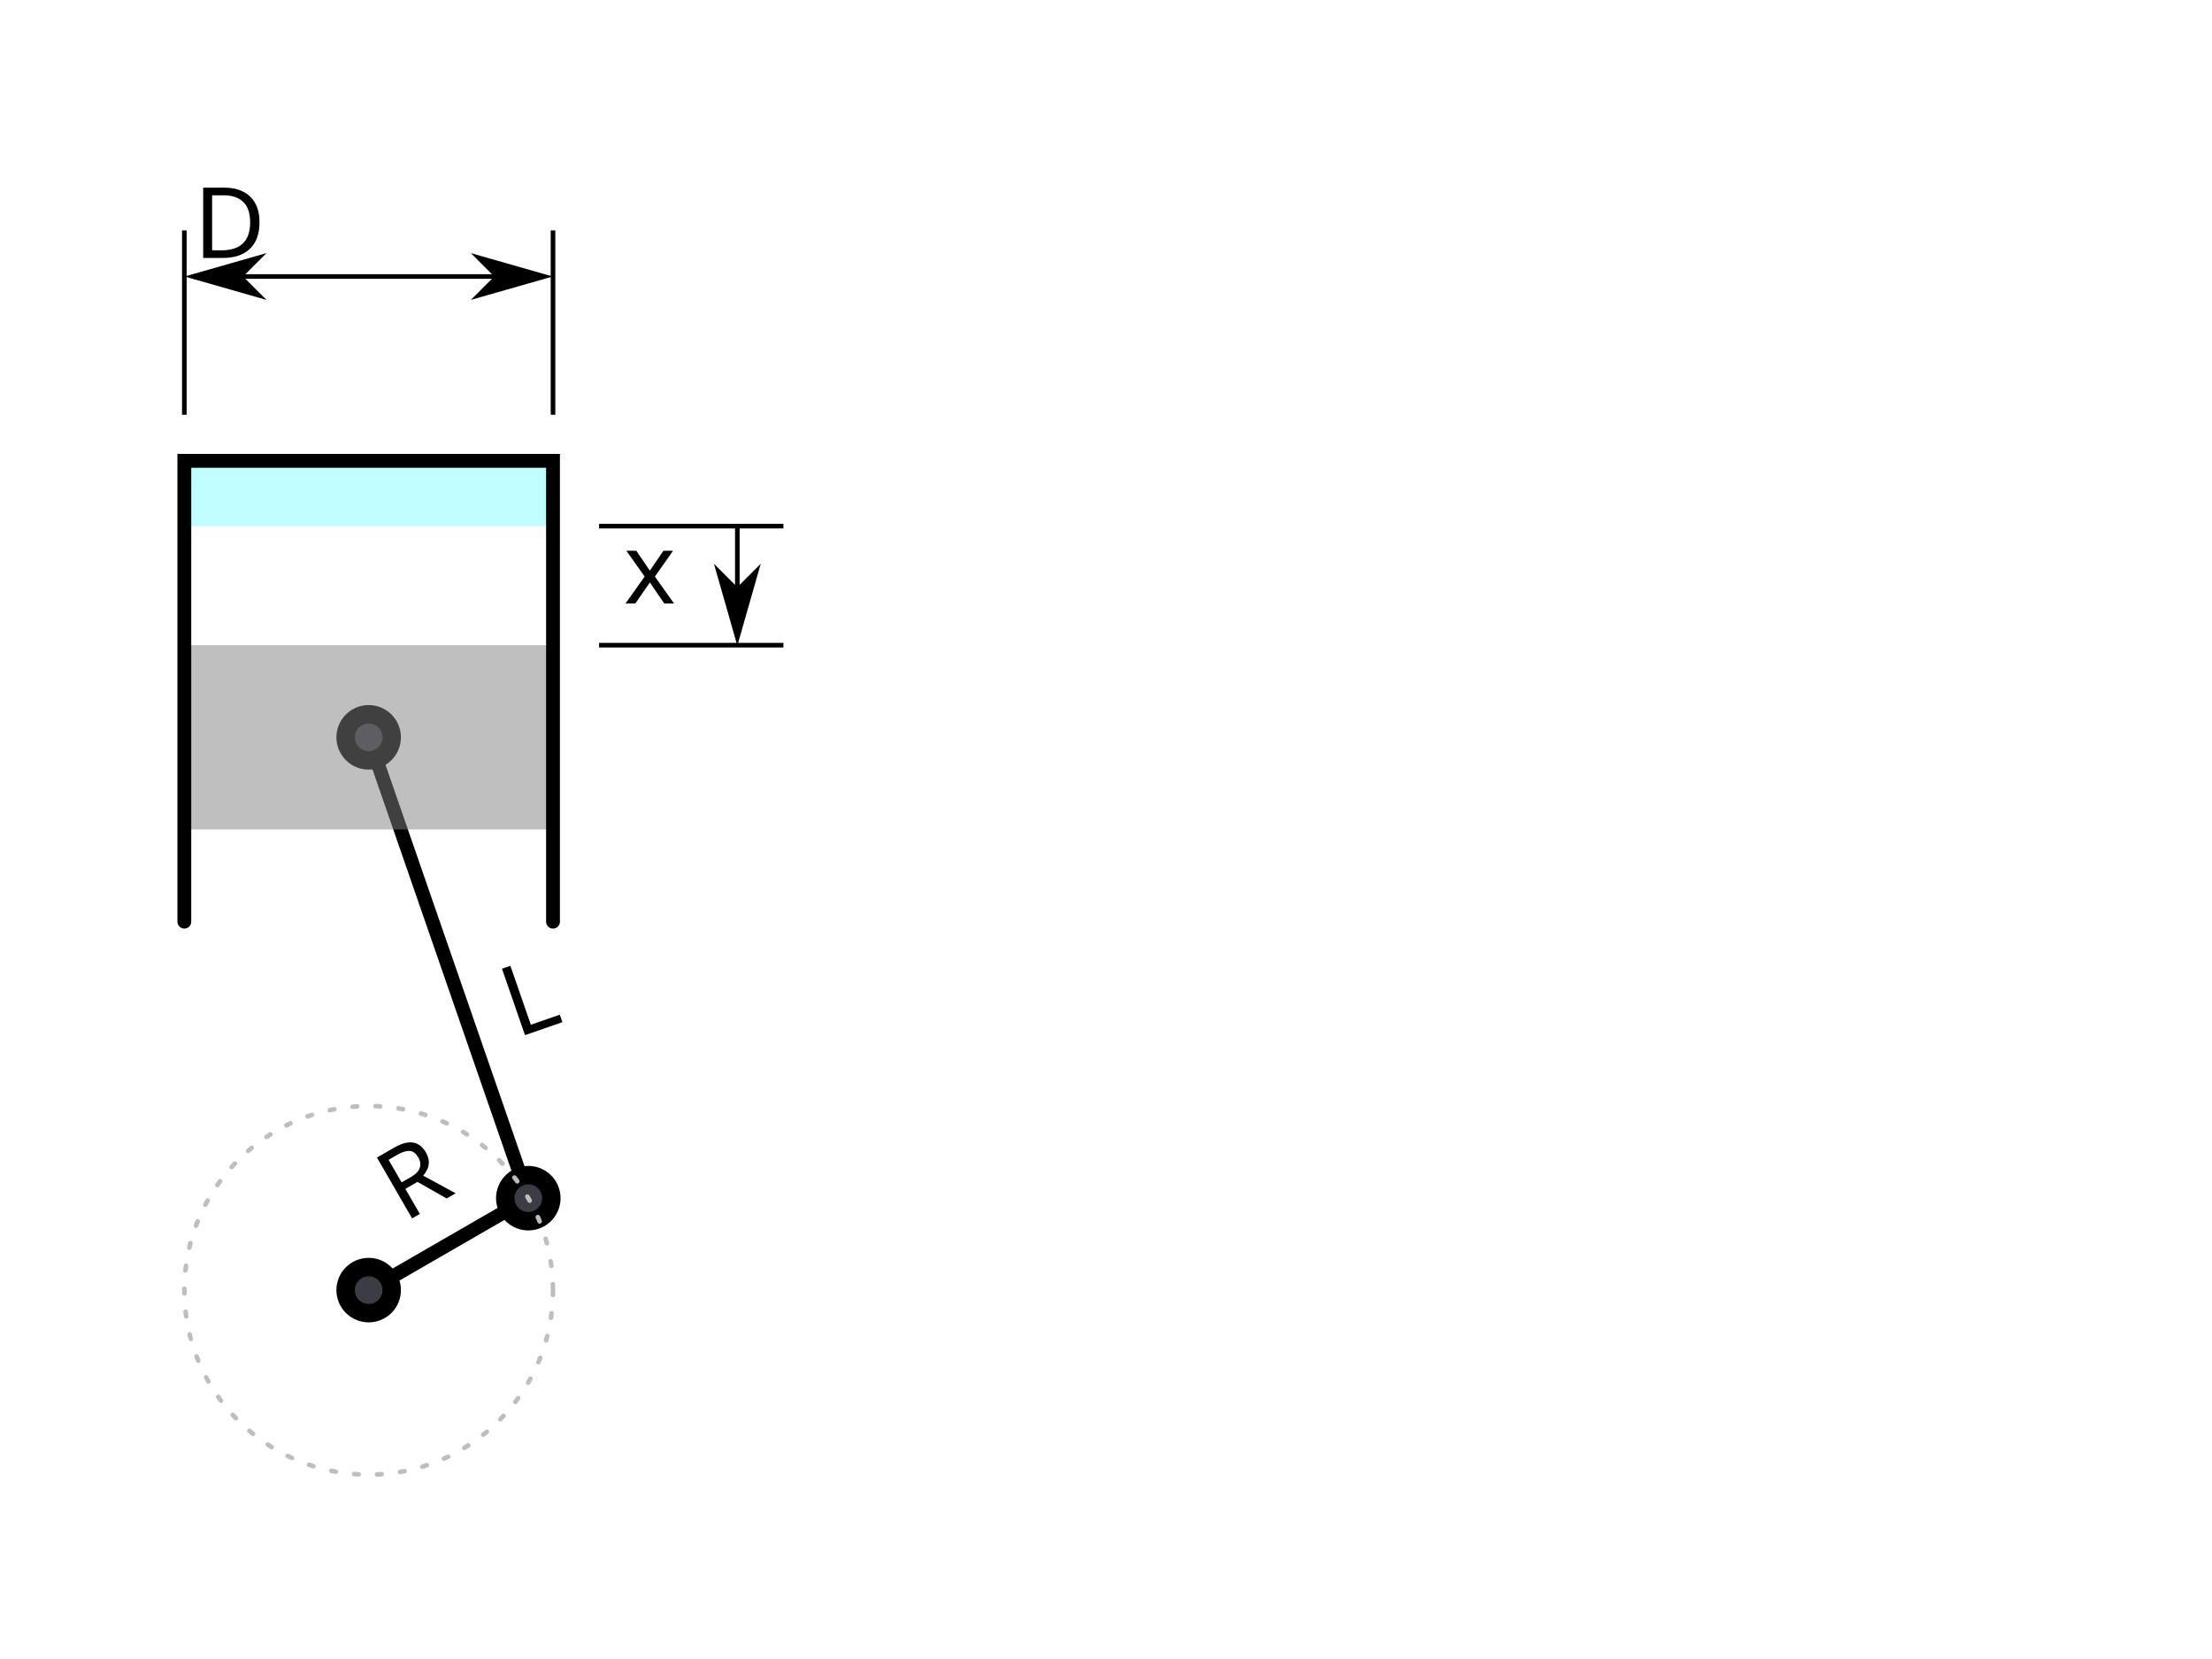
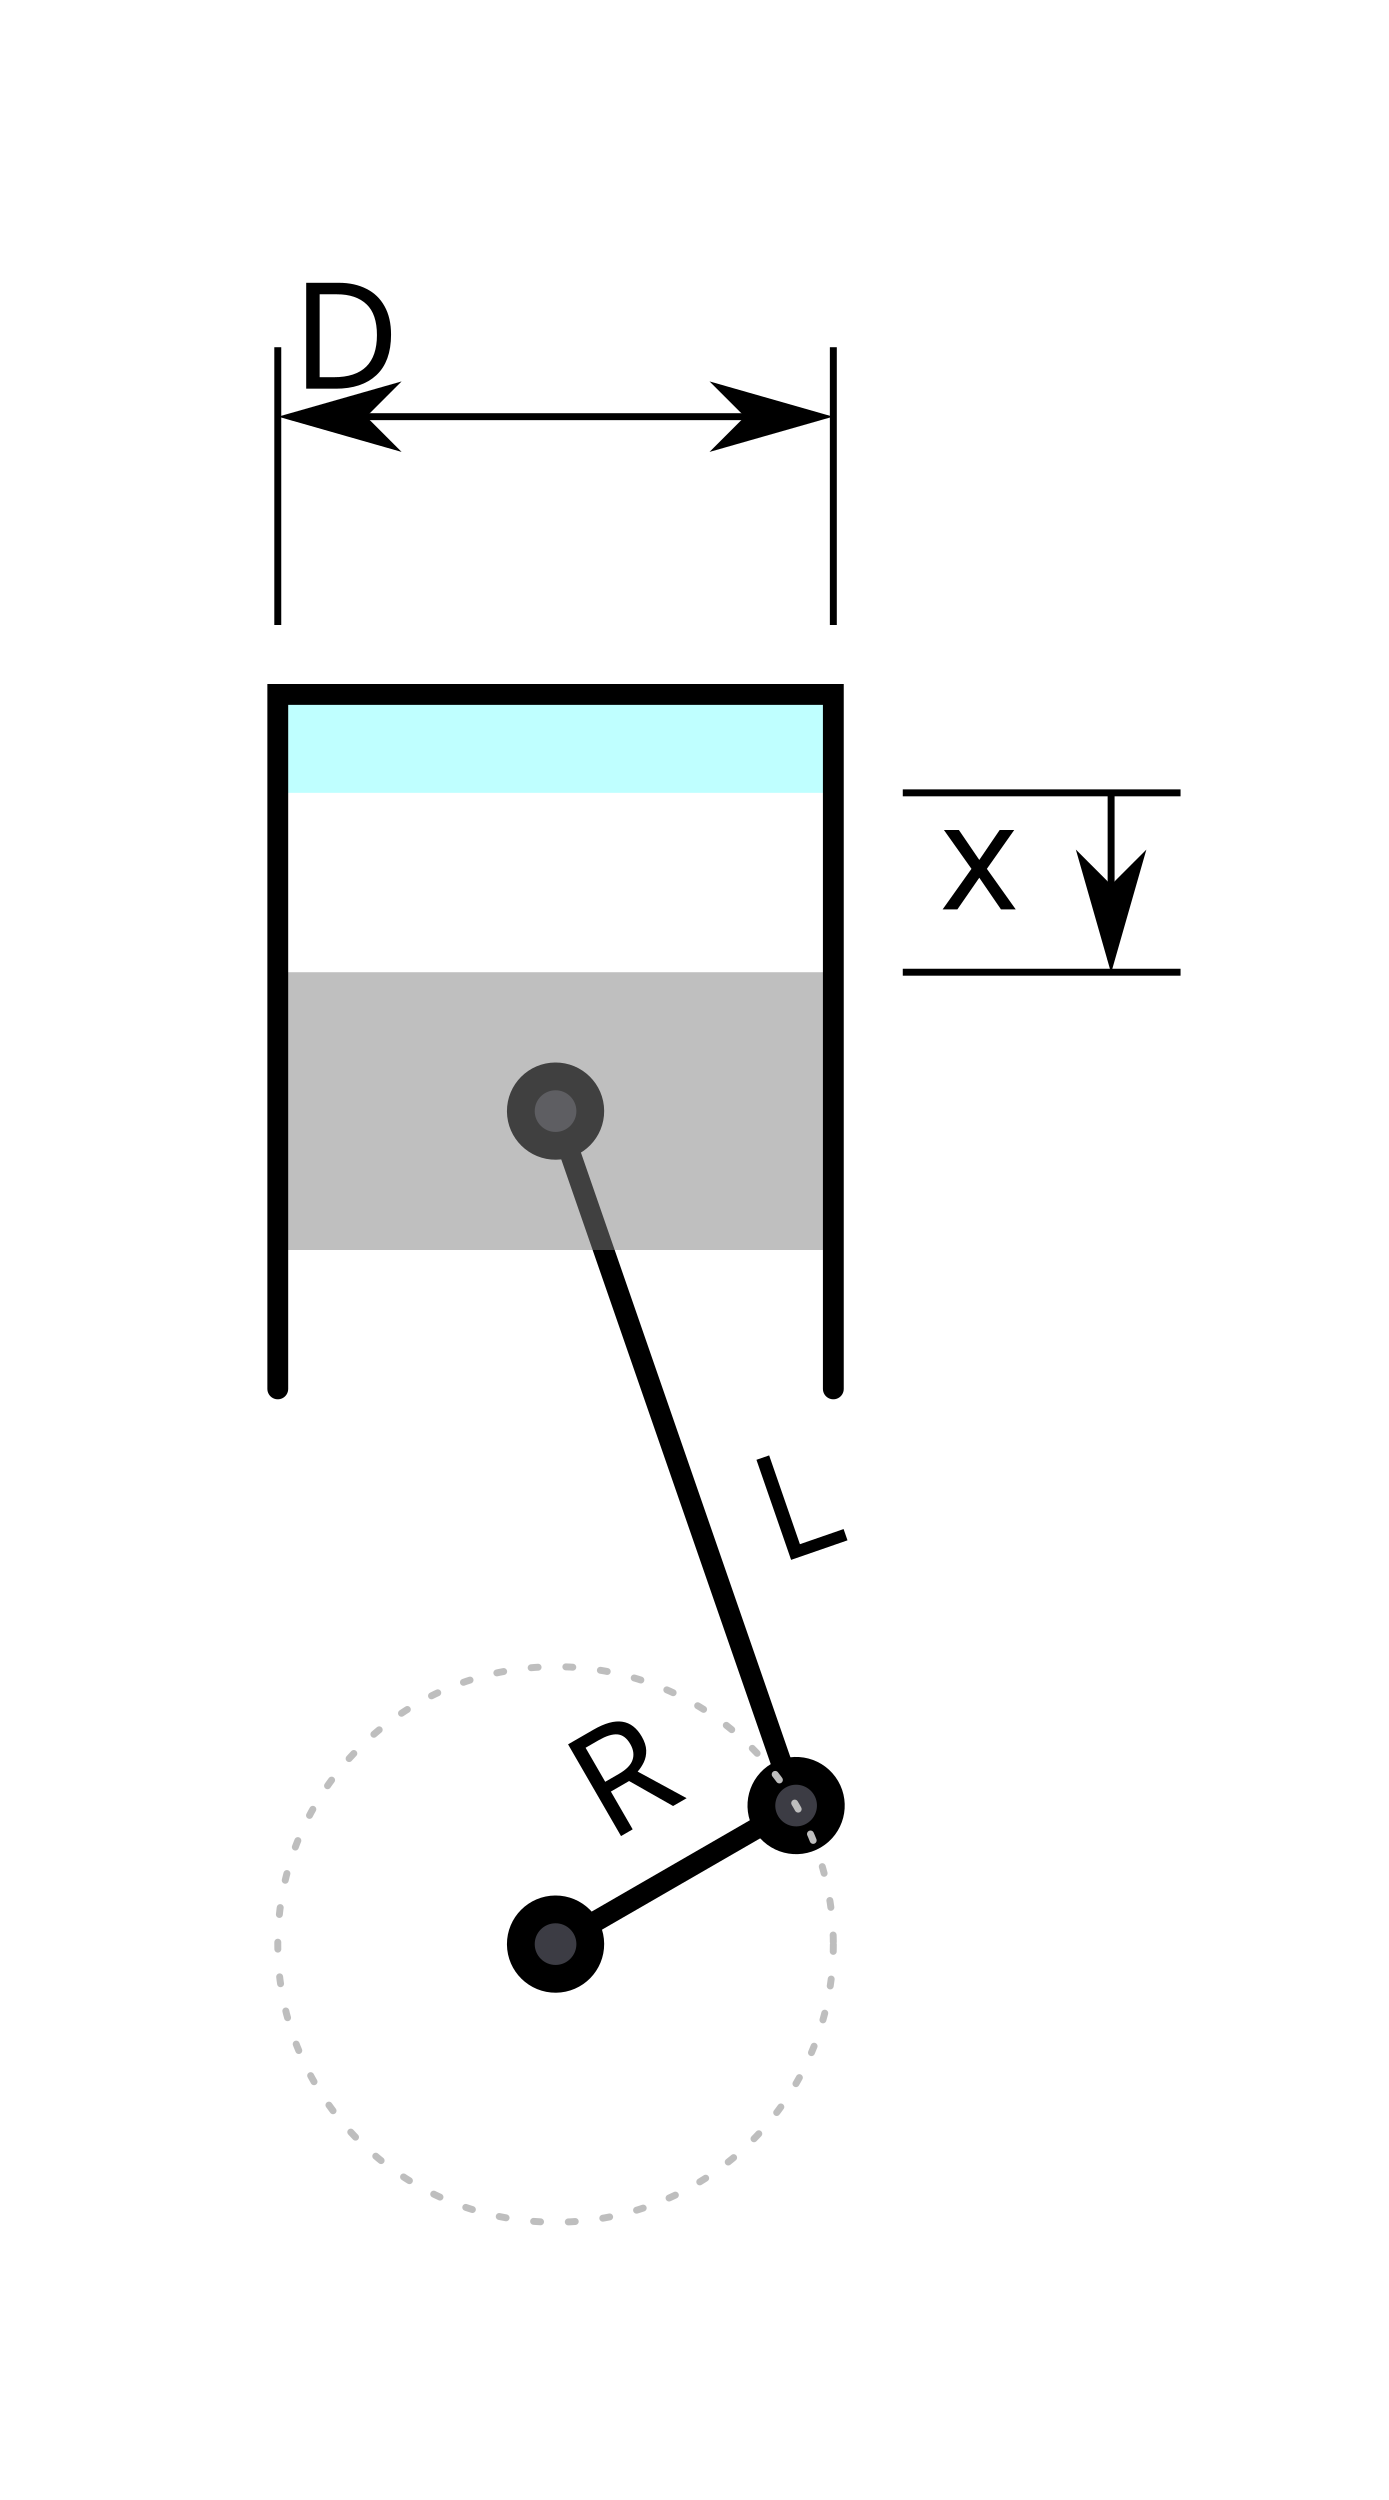
- <svg xmlns="http://www.w3.org/2000/svg" id="svg1097" version="1.1" viewBox="0 0 240 180" height="180" width="240">
+ <svg xmlns="http://www.w3.org/2000/svg" id="svg1097" version="1.1" viewBox="0 0 100 180" height="180" width="100">
  <defs id="defs1091">
-     <marker style="overflow:visible;" id="Arrow1Lend" refX="0.0" refY="0.0" orient="auto">
-       <path transform="scale(0.8) rotate(180) translate(12.5,0)" style="fill-rule:evenodd;stroke:#000000;stroke-width:1pt;stroke-opacity:1;fill:#000000;fill-opacity:1" d="M 0.0,0.0 L 5.0,-5.0 L -12.5,0.0 L 5.0,5.0 L 0.0,0.0 z " id="path1037" />
+     <marker style="overflow:visible" id="Arrow1Lend" refX="0" refY="0" orient="auto">
+       <path transform="matrix(-0.8,0,0,-0.8,-10,0)" style="fill:#000000;fill-opacity:1;fill-rule:evenodd;stroke:#000000;stroke-width:1pt;stroke-opacity:1" d="M 0,0 5,-5 -12.5,0 5,5 Z" id="path1037" />
    </marker>
-     <marker style="overflow:visible" id="Arrow1Lstart" refX="0.0" refY="0.0" orient="auto">
-       <path transform="scale(0.8) translate(12.5,0)" style="fill-rule:evenodd;stroke:#000000;stroke-width:1pt;stroke-opacity:1;fill:#000000;fill-opacity:1" d="M 0.0,0.0 L 5.0,-5.0 L -12.5,0.0 L 5.0,5.0 L 0.0,0.0 z " id="path1034" />
+     <marker style="overflow:visible" id="Arrow1Lstart" refX="0" refY="0" orient="auto">
+       <path transform="matrix(0.8,0,0,0.8,10,0)" style="fill:#000000;fill-opacity:1;fill-rule:evenodd;stroke:#000000;stroke-width:1pt;stroke-opacity:1" d="M 0,0 5,-5 -12.5,0 5,5 Z" id="path1034" />
    </marker>
-     <marker style="overflow:visible;" id="Arrow2Mend" refX="0.0" refY="0.0" orient="auto">
-       <path transform="scale(0.6) rotate(180) translate(0,0)" d="M 8.719,4.034 L -2.207,0.016 L 8.719,-4.002 C 6.973,-1.63 6.983,1.616 8.719,4.034 z " style="fill-rule:evenodd;stroke-width:0.625;stroke-linejoin:round;stroke:#000000;stroke-opacity:1;fill:#000000;fill-opacity:1" id="path1061" />
+     <marker style="overflow:visible" id="Arrow2Mend" refX="0" refY="0" orient="auto">
+       <path transform="scale(-0.6)" d="M 8.719,4.034 -2.207,0.016 8.719,-4.002 c -1.745,2.372 -1.735,5.617 -6e-7,8.035 z" style="fill:#000000;fill-opacity:1;fill-rule:evenodd;stroke:#000000;stroke-width:0.625;stroke-linejoin:round;stroke-opacity:1" id="path1061" />
    </marker>
    <marker orient="auto" refY="0" refX="0" id="SquareM" style="overflow:visible">
      <path id="path1220" d="M -5,-5 V 5 H 5 V -5 Z" style="fill:#666666;fill-opacity:1;fill-rule:evenodd;stroke:#666666;stroke-width:1pt;stroke-opacity:1" transform="scale(0.4)" />
    </marker>
    <marker orient="auto" refY="0" refX="0" id="DiamondM" style="overflow:visible">
      <path id="path1229" d="M 0,-7.071 -7.071,0 0,7.071 7.071,0 Z" style="fill:#666666;fill-opacity:1;fill-rule:evenodd;stroke:#666666;stroke-width:1pt;stroke-opacity:1" transform="scale(0.4)" />
    </marker>
    <marker orient="auto" refY="0" refX="0" id="DotL" style="overflow:visible">
      <path id="path1208" d="m -2.5,-1 c 0,2.76 -2.24,5 -5,5 -2.76,0 -5,-2.24 -5,-5 0,-2.76 2.24,-5 5,-5 2.76,0 5,2.24 5,5 z" style="fill:#666666;fill-opacity:1;fill-rule:evenodd;stroke:#666666;stroke-width:1pt;stroke-opacity:1" transform="matrix(0.8,0,0,0.8,5.92,0.8)" />
    </marker>
    <marker orient="auto" refY="0" refX="0" id="DotM" style="overflow:visible">
      <path id="path1211" d="m -2.5,-1 c 0,2.76 -2.24,5 -5,5 -2.76,0 -5,-2.24 -5,-5 0,-2.76 2.24,-5 5,-5 2.76,0 5,2.24 5,5 z" style="fill:#666666;fill-opacity:1;fill-rule:evenodd;stroke:#666666;stroke-width:1pt;stroke-opacity:1" transform="matrix(0.4,0,0,0.4,2.96,0.4)" />
    </marker>
    <marker orient="auto" refY="0" refX="0" id="marker1423" style="overflow:visible">
      <path id="path1421" d="M 0,0 5,-5 -12.5,0 5,5 Z" style="fill:#747090;fill-opacity:1;fill-rule:evenodd;stroke:#747090;stroke-width:1pt;stroke-opacity:1" transform="matrix(-0.4,0,0,-0.4,-4,0)" />
    </marker>
    <marker orient="auto" refY="0" refX="0" id="Arrow1Mend" style="overflow:visible">
      <path id="path1156" d="M 0,0 5,-5 -12.5,0 5,5 Z" style="fill:#747090;fill-opacity:1;fill-rule:evenodd;stroke:#747090;stroke-width:1pt;stroke-opacity:1" transform="matrix(-0.4,0,0,-0.4,-4,0)" />
    </marker>
    <marker orient="auto" refY="0" refX="0" id="Arrow1MendG-0-3-6-1-8" style="overflow:visible">
      <path id="path5557-65-8-40-5-7" d="M 0,0 5,-5 -12.5,0 5,5 Z" style="fill:#000080;fill-rule:evenodd;stroke:#000080;stroke-width:1pt" transform="matrix(-0.4,0,0,-0.4,-4,0)" />
    </marker>
    <marker orient="auto" refY="0" refX="0" id="Arrow1MendG-0-3-3-3-6" style="overflow:visible">
      <path id="path5557-65-8-1-2-1" d="M 0,0 5,-5 -12.5,0 5,5 Z" style="fill:#000080;fill-rule:evenodd;stroke:#000080;stroke-width:1pt" transform="matrix(-0.4,0,0,-0.4,-4,0)" />
    </marker>
    <marker orient="auto" refY="0" refX="0" id="Arrow1MendG-0-3-9-0-6-6" style="overflow:visible">
      <path id="path5557-65-8-6-1-2" d="M 0,0 5,-5 -12.5,0 5,5 Z" style="fill:#000080;fill-rule:evenodd;stroke:#000080;stroke-width:1pt" transform="matrix(-0.4,0,0,-0.4,-4,0)" />
    </marker>
    <marker orient="auto" refY="0" refX="0" id="Arrow1MendG-0-3-33-2-6" style="overflow:visible">
      <path id="path5557-65-8-3-7-0" d="M 0,0 5,-5 -12.5,0 5,5 Z" style="fill:#000080;fill-rule:evenodd;stroke:#000080;stroke-width:1pt" transform="matrix(-0.4,0,0,-0.4,-4,0)" />
    </marker>
    <marker orient="auto" refY="0" refX="0" id="Arrow1MendG-0-3-0-6-9" style="overflow:visible">
      <path id="path5557-65-8-4-0-3" d="M 0,0 5,-5 -12.5,0 5,5 Z" style="fill:#000080;fill-rule:evenodd;stroke:#000080;stroke-width:1pt" transform="matrix(-0.4,0,0,-0.4,-4,0)" />
    </marker>
    <marker orient="auto" refY="0" refX="0" id="Arrow1MendG-0-3-8-9-7" style="overflow:visible">
      <path id="path5557-65-8-9-9-0" d="M 0,0 5,-5 -12.5,0 5,5 Z" style="fill:#000080;fill-rule:evenodd;stroke:#000080;stroke-width:1pt" transform="matrix(-0.4,0,0,-0.4,-4,0)" />
    </marker>
    <marker orient="auto" refY="0" refX="0" id="Arrow1MendG-0-3-7-8-1" style="overflow:visible">
      <path id="path5557-65-8-64-2-2" d="M 0,0 5,-5 -12.5,0 5,5 Z" style="fill:#000080;fill-rule:evenodd;stroke:#000080;stroke-width:1pt" transform="matrix(-0.4,0,0,-0.4,-4,0)" />
    </marker>
    <marker orient="auto" refY="0" refX="0" id="Arrow1MendG-0-3-03-7-2" style="overflow:visible">
      <path id="path5557-65-8-0-2-9" d="M 0,0 5,-5 -12.5,0 5,5 Z" style="fill:#000080;fill-rule:evenodd;stroke:#000080;stroke-width:1pt" transform="matrix(-0.4,0,0,-0.4,-4,0)" />
    </marker>
    <marker orient="auto" refY="0" refX="0" id="Arrow1MendG-0-3-2-9-5" style="overflow:visible">
      <path id="path5557-65-8-5-8-6" d="M 0,0 5,-5 -12.5,0 5,5 Z" style="fill:#000080;fill-rule:evenodd;stroke:#000080;stroke-width:1pt" transform="matrix(-0.4,0,0,-0.4,-4,0)" />
    </marker>
    <marker orient="auto" refY="0" refX="0" id="Arrow1MendG-0-3-5-5-5" style="overflow:visible">
      <path id="path5557-65-8-94-6-3" d="M 0,0 5,-5 -12.5,0 5,5 Z" style="fill:#000080;fill-rule:evenodd;stroke:#000080;stroke-width:1pt" transform="matrix(-0.4,0,0,-0.4,-4,0)" />
    </marker>
    <marker orient="auto" refY="0" refX="0" id="Arrow1Mstart" style="overflow:visible">
      <path id="path5266" d="M 0,0 5,-5 -12.5,0 5,5 Z" style="fill:#000000;fill-opacity:1;fill-rule:evenodd;stroke:#000000;stroke-width:1pt;stroke-opacity:1" transform="matrix(0.4,0,0,0.4,4,0)" />
    </marker>
    <marker orient="auto" refY="0" refX="0" id="marker5523" style="overflow:visible">
      <path id="path5269" d="M 0,0 5,-5 -12.5,0 5,5 Z" style="fill:#000000;fill-opacity:1;fill-rule:evenodd;stroke:#000000;stroke-width:1pt;stroke-opacity:1" transform="matrix(-0.4,0,0,-0.4,-4,0)" />
    </marker>
    <marker orient="auto" refY="0" refX="0" id="Arrow1MendG-0-5-91-9" style="overflow:visible">
      <path id="path5557-65-6-0-0" d="M 0,0 5,-5 -12.5,0 5,5 Z" style="fill:#000080;fill-rule:evenodd;stroke:#000080;stroke-width:1pt" transform="matrix(-0.4,0,0,-0.4,-4,0)" />
    </marker>
    <marker orient="auto" refY="0" refX="0" id="Arrow1MendG-0-9-1-9" style="overflow:visible">
      <path id="path5557-65-7-4-3" d="M 0,0 5,-5 -12.5,0 5,5 Z" style="fill:#000080;fill-rule:evenodd;stroke:#000080;stroke-width:1pt" transform="matrix(-0.4,0,0,-0.4,-4,0)" />
    </marker>
    <marker orient="auto" refY="0" refX="0" id="Arrow1Mstart-3" style="overflow:visible">
      <path id="path5266-6" d="M 0,0 5,-5 -12.5,0 5,5 Z" style="fill:#000000;fill-opacity:1;fill-rule:evenodd;stroke:#000000;stroke-width:1pt;stroke-opacity:1" transform="matrix(0.4,0,0,0.4,4,0)" />
    </marker>
    <marker orient="auto" refY="0" refX="0" id="marker5523-7" style="overflow:visible">
      <path id="path5269-5" d="M 0,0 5,-5 -12.5,0 5,5 Z" style="fill:#000000;fill-opacity:1;fill-rule:evenodd;stroke:#000000;stroke-width:1pt;stroke-opacity:1" transform="matrix(-0.4,0,0,-0.4,-4,0)" />
    </marker>
    <marker orient="auto" refY="0" refX="0" id="Arrow1Lstart-3" style="overflow:visible">
      <path id="path1034-6" d="M 0,0 5,-5 -12.5,0 5,5 Z" style="fill:#000000;fill-opacity:1;fill-rule:evenodd;stroke:#000000;stroke-width:1pt;stroke-opacity:1" transform="matrix(0.8,0,0,0.8,10,0)" />
    </marker>
    <marker orient="auto" refY="0" refX="0" id="Arrow1Lend-7" style="overflow:visible">
      <path id="path1037-5" d="M 0,0 5,-5 -12.5,0 5,5 Z" style="fill:#000000;fill-opacity:1;fill-rule:evenodd;stroke:#000000;stroke-width:1pt;stroke-opacity:1" transform="matrix(-0.8,0,0,-0.8,-10,0)" />
    </marker>
  </defs>
  <g id="layer2" style="display:none">
    <rect transform="translate(0,-558.25)" style="fill:#ffff00;fill-opacity:0.252;fill-rule:evenodd;stroke:#850000;stroke-width:1;stroke-linecap:round;stroke-miterlimit:4;stroke-dasharray:none;stroke-dashoffset:0;stroke-opacity:1" id="rect1147" width="40" height="20" x="20" y="588.25" />
    <rect transform="translate(0,-558.25)" style="fill:#ffff00;fill-opacity:0.252;fill-rule:evenodd;stroke:#850000;stroke-width:1;stroke-linecap:round;stroke-miterlimit:4;stroke-dasharray:none;stroke-dashoffset:0;stroke-opacity:1" id="rect1149" width="20" height="20" x="70" y="598.25" />
    <rect transform="translate(0,-558.25)" style="fill:#ffff00;fill-opacity:0.252;fill-rule:evenodd;stroke:#850000;stroke-width:1;stroke-linecap:round;stroke-miterlimit:4;stroke-dasharray:none;stroke-dashoffset:0;stroke-opacity:1" id="rect1151" width="30" height="20" x="180" y="698.25" />
    <rect transform="translate(0,-558.25)" style="fill:#ffff00;fill-opacity:0.252;fill-rule:evenodd;stroke:#850000;stroke-width:1;stroke-linecap:round;stroke-miterlimit:4;stroke-dasharray:none;stroke-dashoffset:0;stroke-opacity:1" id="rect1153" width="20" height="20" x="120" y="578.25" />
    <rect transform="translate(0,-558.25)" style="fill:#ffff00;fill-opacity:0.252;fill-rule:evenodd;stroke:#850000;stroke-width:1;stroke-linecap:round;stroke-miterlimit:4;stroke-dasharray:none;stroke-dashoffset:0;stroke-opacity:1" id="rect1155" width="20" height="20" x="180" y="638.25" />
    <rect transform="translate(0,-558.25)" style="fill:#ffff00;fill-opacity:0.252;fill-rule:evenodd;stroke:#850000;stroke-width:1;stroke-linecap:round;stroke-miterlimit:4;stroke-dasharray:none;stroke-dashoffset:0;stroke-opacity:1" id="rect1157" width="20" height="20" x="180" y="668.25" />
  </g>
-   <g id="layer1" transform="translate(0, -558.25)">
+   <g id="layer1" transform="translate(0,-558.25)">
    <g transform="translate(-20)" id="g3101">
      <g id="g1114">
        <path id="path1154-6" d="M 77.32,688.25 60,638.25" style="fill:none;stroke:#000000;stroke-width:1.5;stroke-linecap:round;stroke-linejoin:miter;stroke-miterlimit:4;stroke-dasharray:none;stroke-opacity:1" />
        <path style="display:inline;fill:#3c3c44;fill-opacity:1;stroke:#000000;stroke-width:2;stroke-linecap:round;stroke-linejoin:round;stroke-miterlimit:4;stroke-dasharray:none;stroke-dashoffset:0;stroke-opacity:1" id="path49256-3-4-0" d="m 57.5,638.259 a 2.5,2.5 0 0 1 2.487,-2.509 2.5,2.5 0 0 1 2.513,2.483 2.5,2.5 0 0 1 -2.479,2.517 2.5,2.5 0 0 1 -2.521,-2.475" />
      </g>
      <g transform="rotate(-30,60,698.25)" id="g1087">
        <path style="fill:none;stroke:#000000;stroke-width:1.5;stroke-linecap:round;stroke-linejoin:miter;stroke-miterlimit:4;stroke-dasharray:none;stroke-opacity:1" d="m 60,698.25 20,2e-5" id="path1154" />
        <path style="display:inline;fill:#3c3c44;fill-opacity:1;stroke:#000000;stroke-width:2;stroke-linecap:round;stroke-linejoin:round;stroke-miterlimit:4;stroke-dasharray:none;stroke-dashoffset:0;stroke-opacity:1" id="path49256-3-4-0-3" d="m 77.5,698.259 a 2.5,2.5 0 0 1 2.487,-2.509 2.5,2.5 0 0 1 2.513,2.483 2.5,2.5 0 0 1 -2.479,2.517 2.5,2.5 0 0 1 -2.521,-2.475" />
      </g>
      <path d="m 57.5,698.235 a 2.5,2.5 0 0 1 2.487,-2.509 2.5,2.5 0 0 1 2.513,2.483 2.5,2.5 0 0 1 -2.479,2.517 2.5,2.5 0 0 1 -2.521,-2.475" id="path49256-3-81-6" style="display:inline;fill:#3c3c44;fill-opacity:1;stroke:#000000;stroke-width:2;stroke-linecap:round;stroke-linejoin:round;stroke-miterlimit:4;stroke-dasharray:none;stroke-dashoffset:0;stroke-opacity:1" />
      <circle r="20" cy="698.25" cx="60" id="path1083" style="fill:none;fill-opacity:0.998;fill-rule:evenodd;stroke:#bebebe;stroke-width:0.5;stroke-linecap:round;stroke-linejoin:round;stroke-miterlimit:4;stroke-dasharray:0.5, 2;stroke-dashoffset:0;stroke-opacity:1" />
      <rect y="628.25" x="40" height="20" width="40" id="rect1118" style="fill:#808080;fill-opacity:0.5;fill-rule:evenodd;stroke:none;stroke-width:1.5;stroke-linecap:round;stroke-linejoin:round;stroke-miterlimit:4;stroke-dasharray:none;stroke-dashoffset:0;stroke-opacity:1" />
      <rect y="608.25" x="40" height="7.085" width="40" id="rect1152" style="fill:#00ffff;fill-opacity:0.25;fill-rule:evenodd;stroke:none;stroke-width:1.5;stroke-linecap:round;stroke-linejoin:round;stroke-miterlimit:4;stroke-dasharray:none;stroke-dashoffset:0;stroke-opacity:1" />
      <path id="path1120" d="m 40,658.25 v -50 h 40 v 50" style="fill:none;stroke:#000000;stroke-width:1.5;stroke-linecap:round;stroke-linejoin:miter;stroke-miterlimit:4;stroke-dasharray:none;stroke-opacity:1" />
      <g id="g1977">
        <path id="path1028" d="m 40,603.25 v -20" style="fill:none;stroke:#000000;stroke-width:0.5;stroke-linecap:butt;stroke-linejoin:miter;stroke-miterlimit:4;stroke-dasharray:none;stroke-opacity:1" />
        <path id="path1030" d="m 80,603.25 v -20" style="fill:none;stroke:#000000;stroke-width:0.5;stroke-linecap:butt;stroke-linejoin:miter;stroke-miterlimit:4;stroke-dasharray:none;stroke-opacity:1" />
        <g id="g2042" transform="translate(0,5)">
          <path style="fill:none;stroke:#000000;stroke-width:0.5;stroke-linecap:butt;stroke-linejoin:miter;stroke-miterlimit:4;stroke-dasharray:none;stroke-opacity:1;marker-start:url(#Arrow1Lstart);marker-end:url(#Arrow1Lend)" d="M 41,583.25 H 79" id="path1032" />
          <text xml:space="preserve" style="font-style:normal;font-variant:normal;font-weight:normal;font-stretch:normal;font-size:10.667px;line-height:1.25;font-family:'SBL BibLit';-inkscape-font-specification:'SBL BibLit';text-align:center;letter-spacing:0px;word-spacing:0px;text-anchor:middle;fill:#000000;fill-opacity:1;stroke:none;stroke-width:1" x="60.162" y="581.227" id="text1934" transform="scale(0.9999826,1.000017)">
            <tspan id="tspan1932" x="60.162" y="581.227" style="font-size:10.667px;stroke-width:1">D</tspan>
          </text>
        </g>
      </g>
      <g id="g3040">
        <path style="fill:none;stroke:#000000;stroke-width:0.5;stroke-linecap:butt;stroke-linejoin:miter;stroke-miterlimit:4;stroke-dasharray:none;stroke-opacity:1" d="M 85,615.335 H 105" id="path1028-5" />
        <path style="fill:none;stroke:#000000;stroke-width:0.5;stroke-linecap:butt;stroke-linejoin:miter;stroke-miterlimit:4;stroke-dasharray:none;stroke-opacity:1" d="M 85,628.25 H 105" id="path1030-6" />
        <g transform="rotate(90,78.9575,647.1687)" id="g2042-2">
          <path id="path1032-9" d="m 47.124,626.126 h 12" style="fill:none;stroke:#000000;stroke-width:0.5;stroke-linecap:butt;stroke-linejoin:miter;stroke-miterlimit:4;stroke-dasharray:none;stroke-opacity:1;marker-end:url(#Arrow1Lend-7)" />
          <text transform="matrix(0,-0.9999826,1.000017,0,0,0)" id="text1934-1" y="55.516" x="-620.383" style="font-style:normal;font-variant:normal;font-weight:normal;font-stretch:normal;font-size:10.667px;line-height:1.25;font-family:'SBL BibLit';-inkscape-font-specification:'SBL BibLit';text-align:center;letter-spacing:0px;word-spacing:0px;text-anchor:middle;fill:#000000;fill-opacity:1;stroke:none;stroke-width:1" xml:space="preserve">
            <tspan style="font-size:10.667px;stroke-width:1" y="55.516" x="-620.383" id="tspan1932-2">x</tspan>
          </text>
        </g>
      </g>
      <text transform="rotate(-30,1423.36,-1070.864)" id="text2827" y="-224.848" x="-634.949" style="font-style:normal;font-variant:normal;font-weight:normal;font-stretch:normal;font-size:10.667px;line-height:1.25;font-family:'SBL BibLit';-inkscape-font-specification:'SBL BibLit';letter-spacing:0px;word-spacing:0px;fill:#000000;fill-opacity:1;stroke:none" xml:space="preserve">
        <tspan style="font-size:10.667px" y="-224.848" x="-634.949" id="tspan2825">R</tspan>
      </text>
      <text transform="rotate(-19.106)" id="text2823" y="658.812" x="-147.797" style="font-style:normal;font-variant:normal;font-weight:normal;font-stretch:normal;font-size:10.667px;line-height:1.25;font-family:'SBL BibLit';-inkscape-font-specification:'SBL BibLit';letter-spacing:0px;word-spacing:0px;fill:#000000;fill-opacity:1;stroke:none" xml:space="preserve">
        <tspan style="font-size:10.667px" y="658.812" x="-147.797" id="tspan2821">L</tspan>
      </text>
    </g>
  </g>
</svg>
